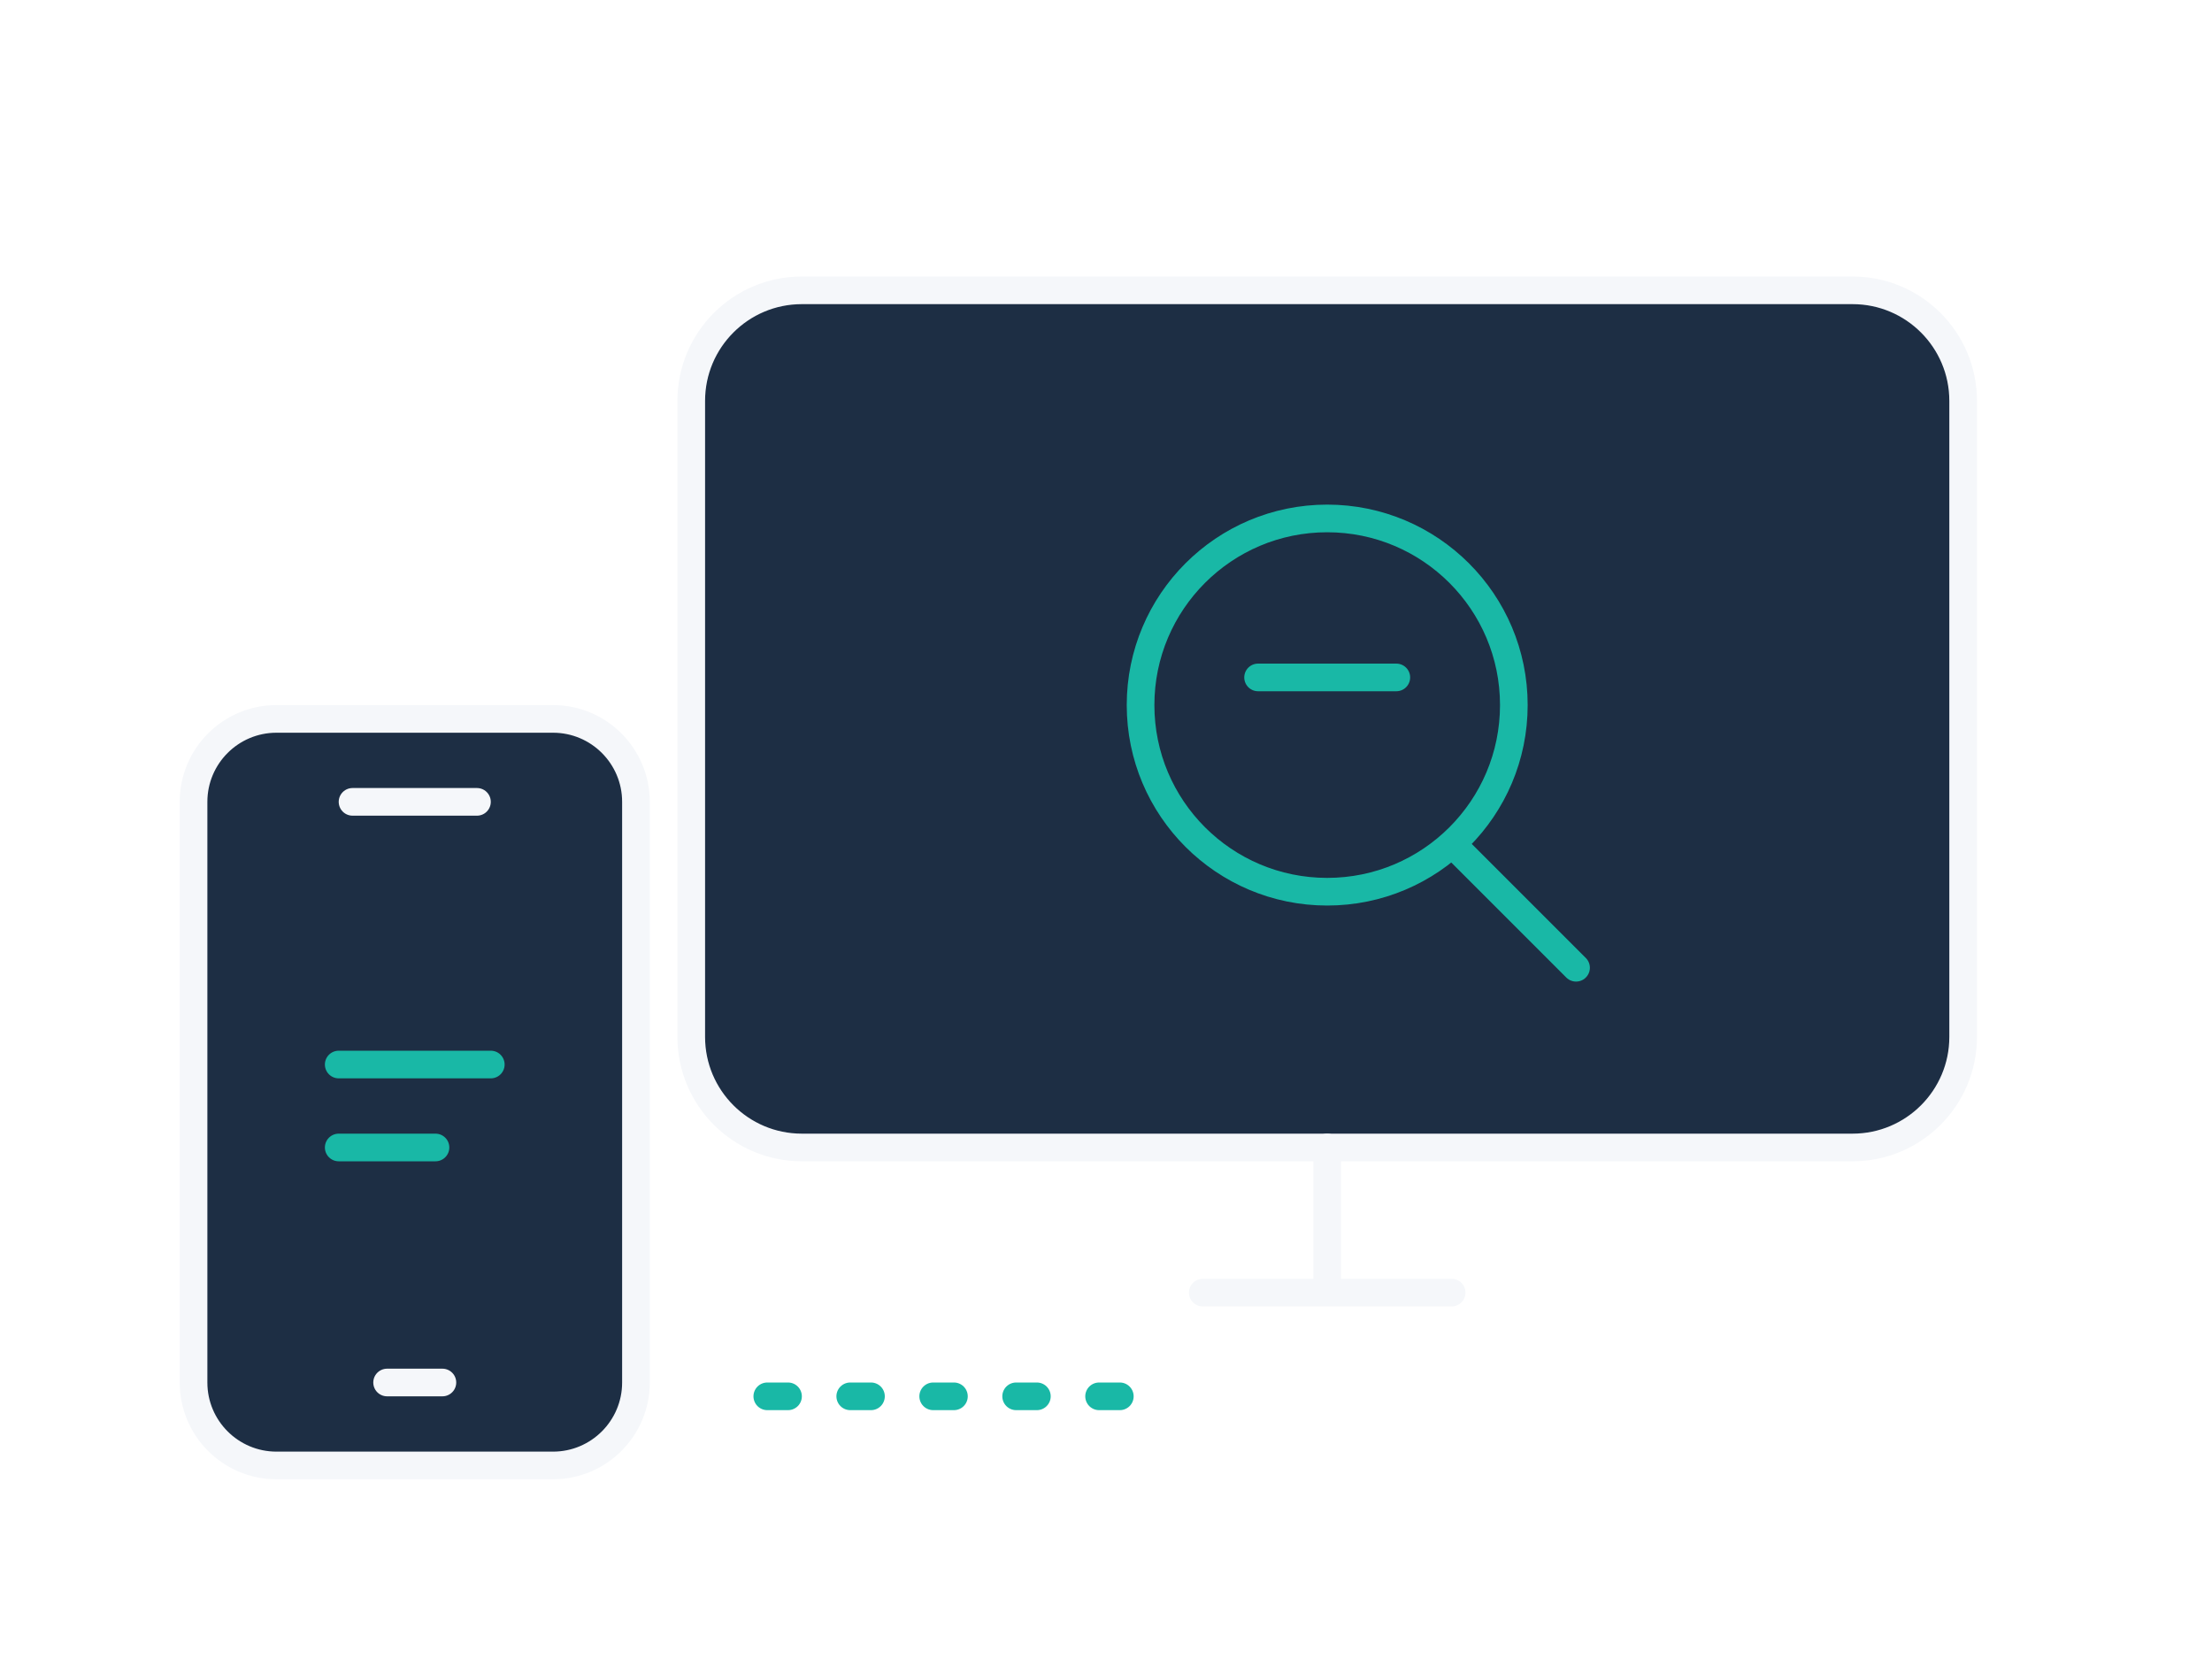
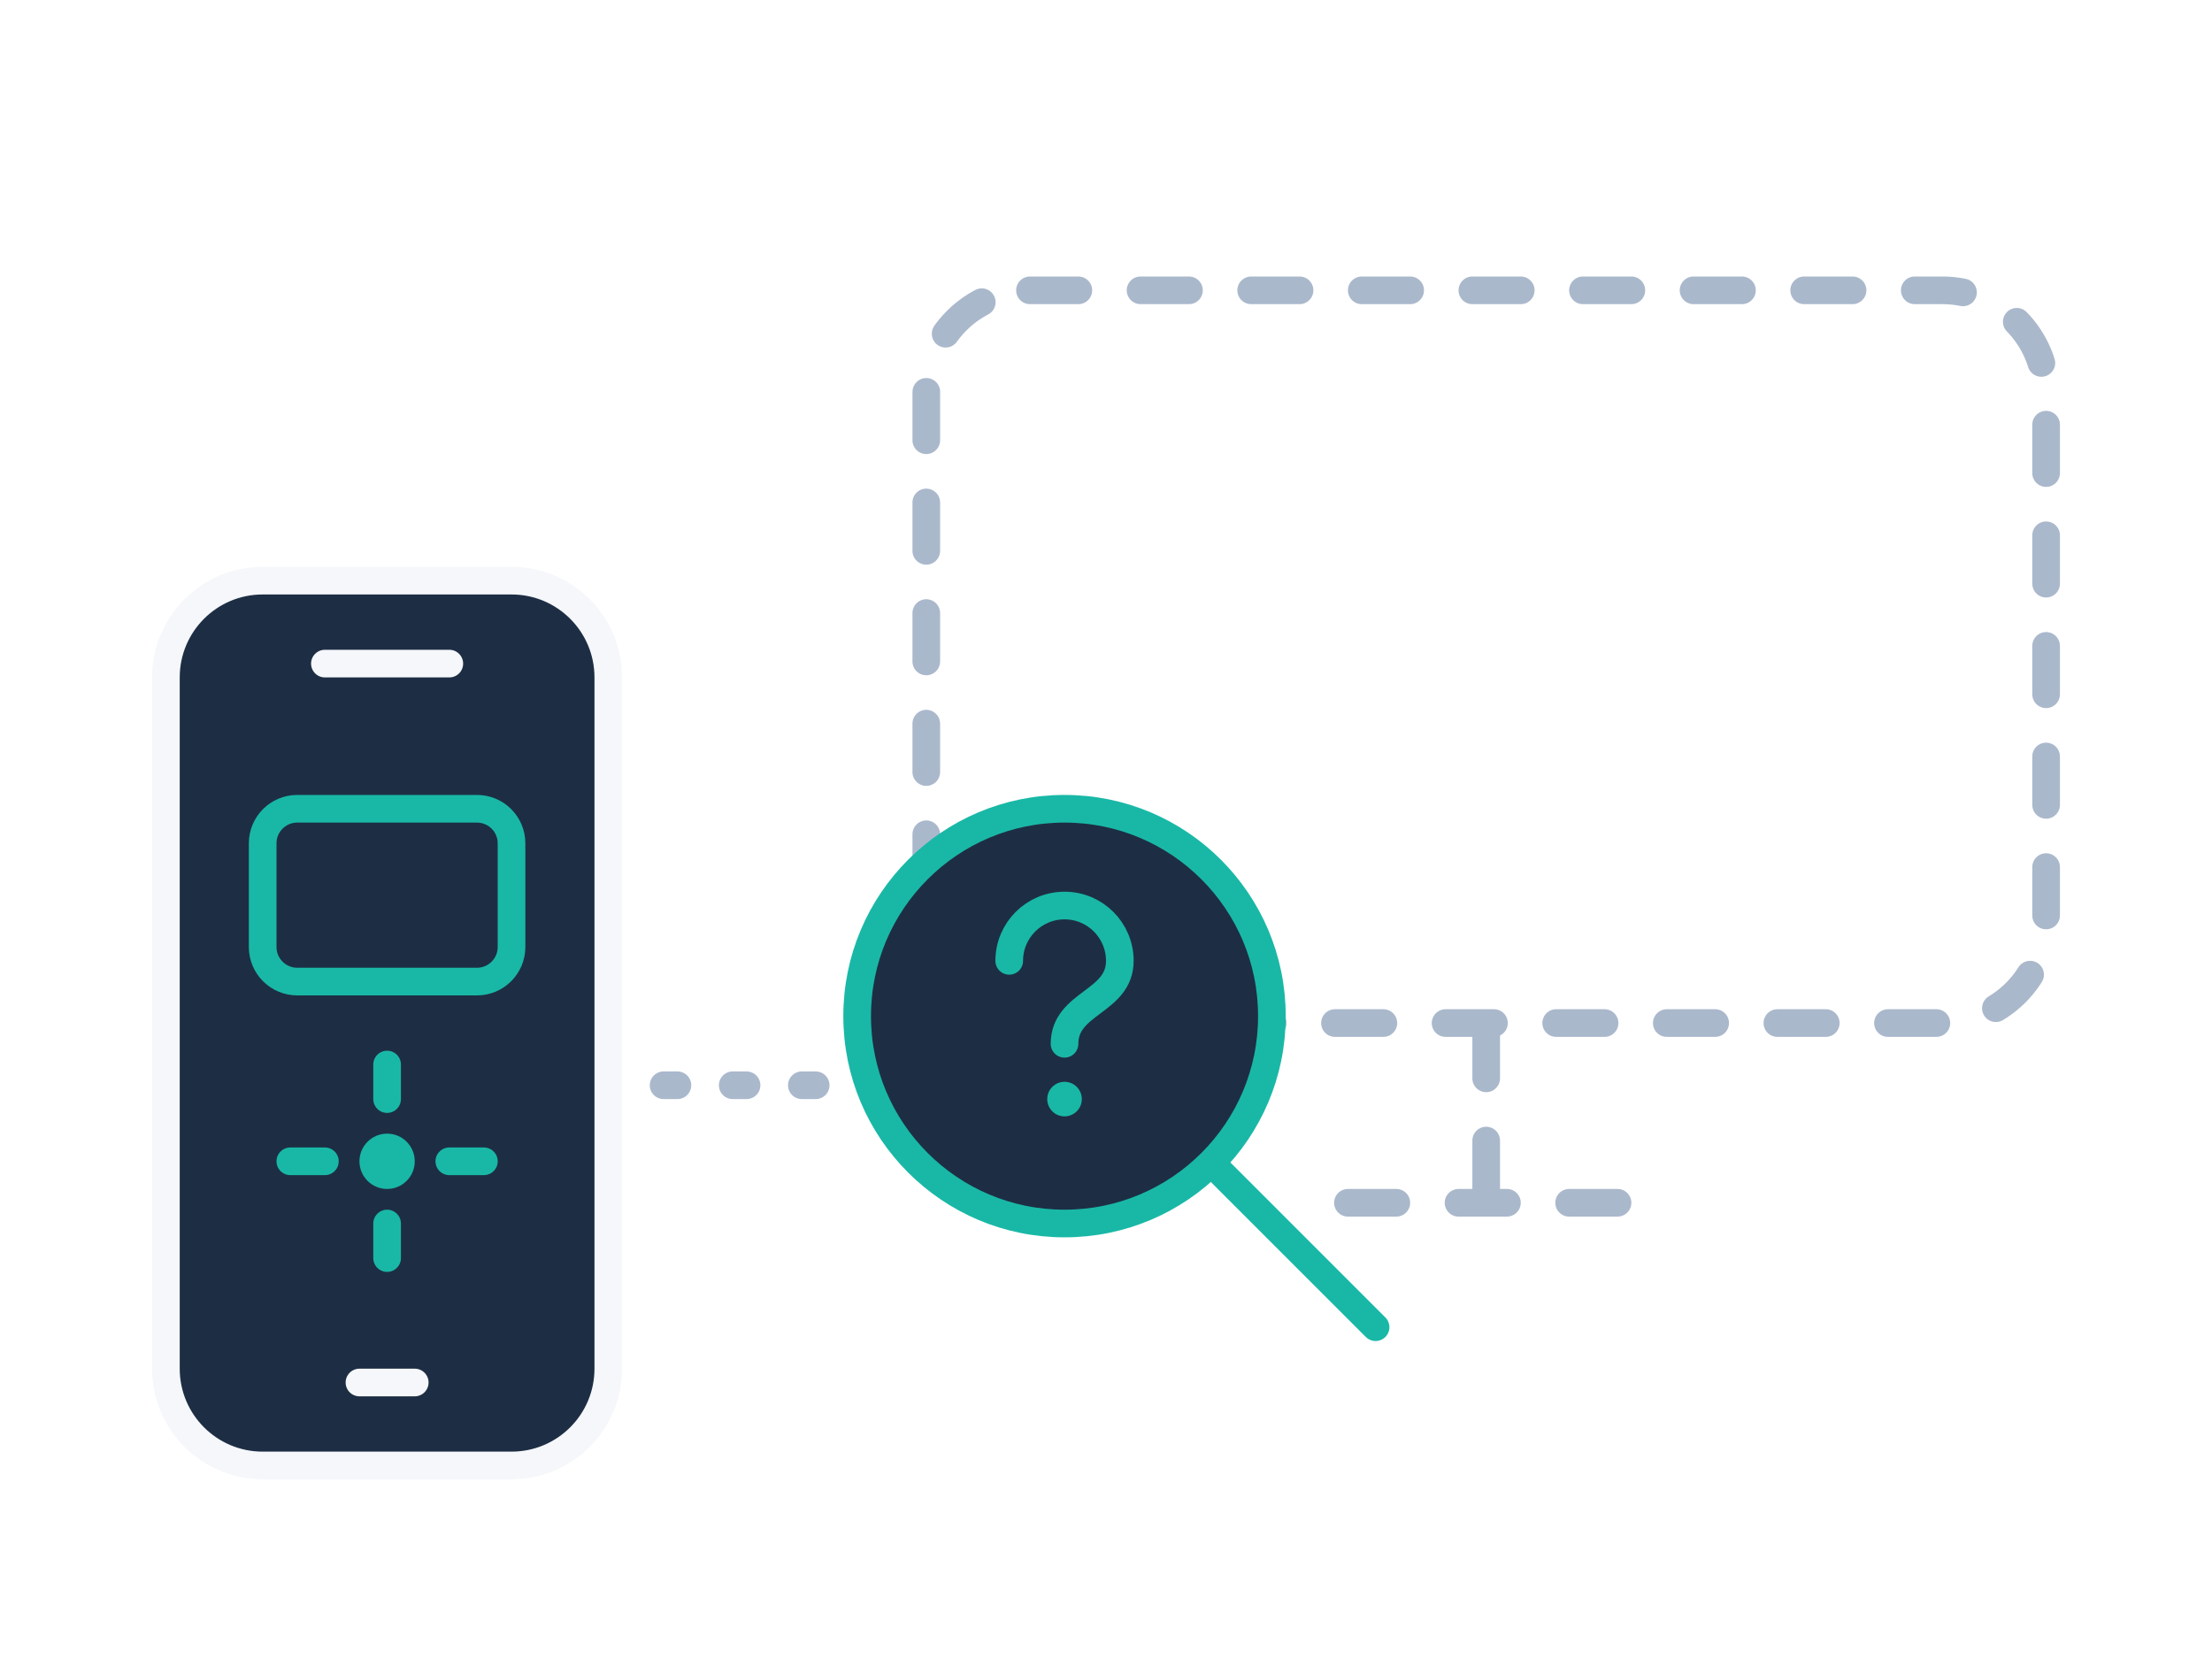
<svg xmlns="http://www.w3.org/2000/svg" width="320" height="240" viewBox="0 0 320 240">
+   <g fill="none" stroke="#AAB8CC" stroke-width="4" stroke-linecap="round" stroke-linejoin="round" stroke-dasharray="7 9">
+     <rect x="134" y="42" width="162" height="106" rx="15" fill="none" />
+     <path d="M215 149v25m-20 0h40" />
+   </g>
  <g fill="none" stroke="#F5F7FA" stroke-width="4" stroke-linecap="round" stroke-linejoin="round">
-     <rect x="100" y="42" width="184" height="124" rx="16" fill="#1D2E44" />
-     <path d="M174 187h36m-18-21v21" />
-     <rect x="28" y="104" width="64" height="108" rx="12" fill="#1D2E44" />
-     <path d="M51 116h18m-13 84h8" />
+     <rect x="24" y="84" width="64" height="128" rx="14" fill="#1D2E44" />
+     <path d="M47 96h18m-13 104h8" />
  </g>
-   <g fill="none" stroke="#19B8A6" stroke-width="4" stroke-linecap="round" stroke-linejoin="round">
-     <circle cx="192" cy="102" r="27" />
-     <path d="m211 123 17 17m-46-42h20M49 154h22m-22 12h14" />
-     <path d="M111 202h51" stroke-dasharray="3 9" />
+   <g fill="none" stroke="#19B8A6" stroke-width="4" stroke-linecap="round">
+     <rect x="38" y="117" width="36" height="25" rx="5" />
+     <path d="M56 154v5m0 18v5m-14-14h5m18 0h5" />
+   </g>
+   <circle cx="56" cy="168" r="4" fill="#19B8A6" />
+   <path d="M96 157h30" fill="none" stroke="#AAB8CC" stroke-width="4" stroke-linecap="round" stroke-dasharray="2 8" />
+   <g transform="translate(-16 4)" stroke="#19B8A6" stroke-width="4" stroke-linecap="round" stroke-linejoin="round">
+     <circle cx="170" cy="143" r="30" fill="#1D2E44" />
+     <path d="m192 165 23 23" fill="none" />
+     <path d="M162 135a8 8 0 0 1 16 0c0 6-8 6-8 12" fill="none" />
+     <circle cx="170" cy="155" r="2.5" fill="#19B8A6" stroke="none" />
  </g>
</svg>
